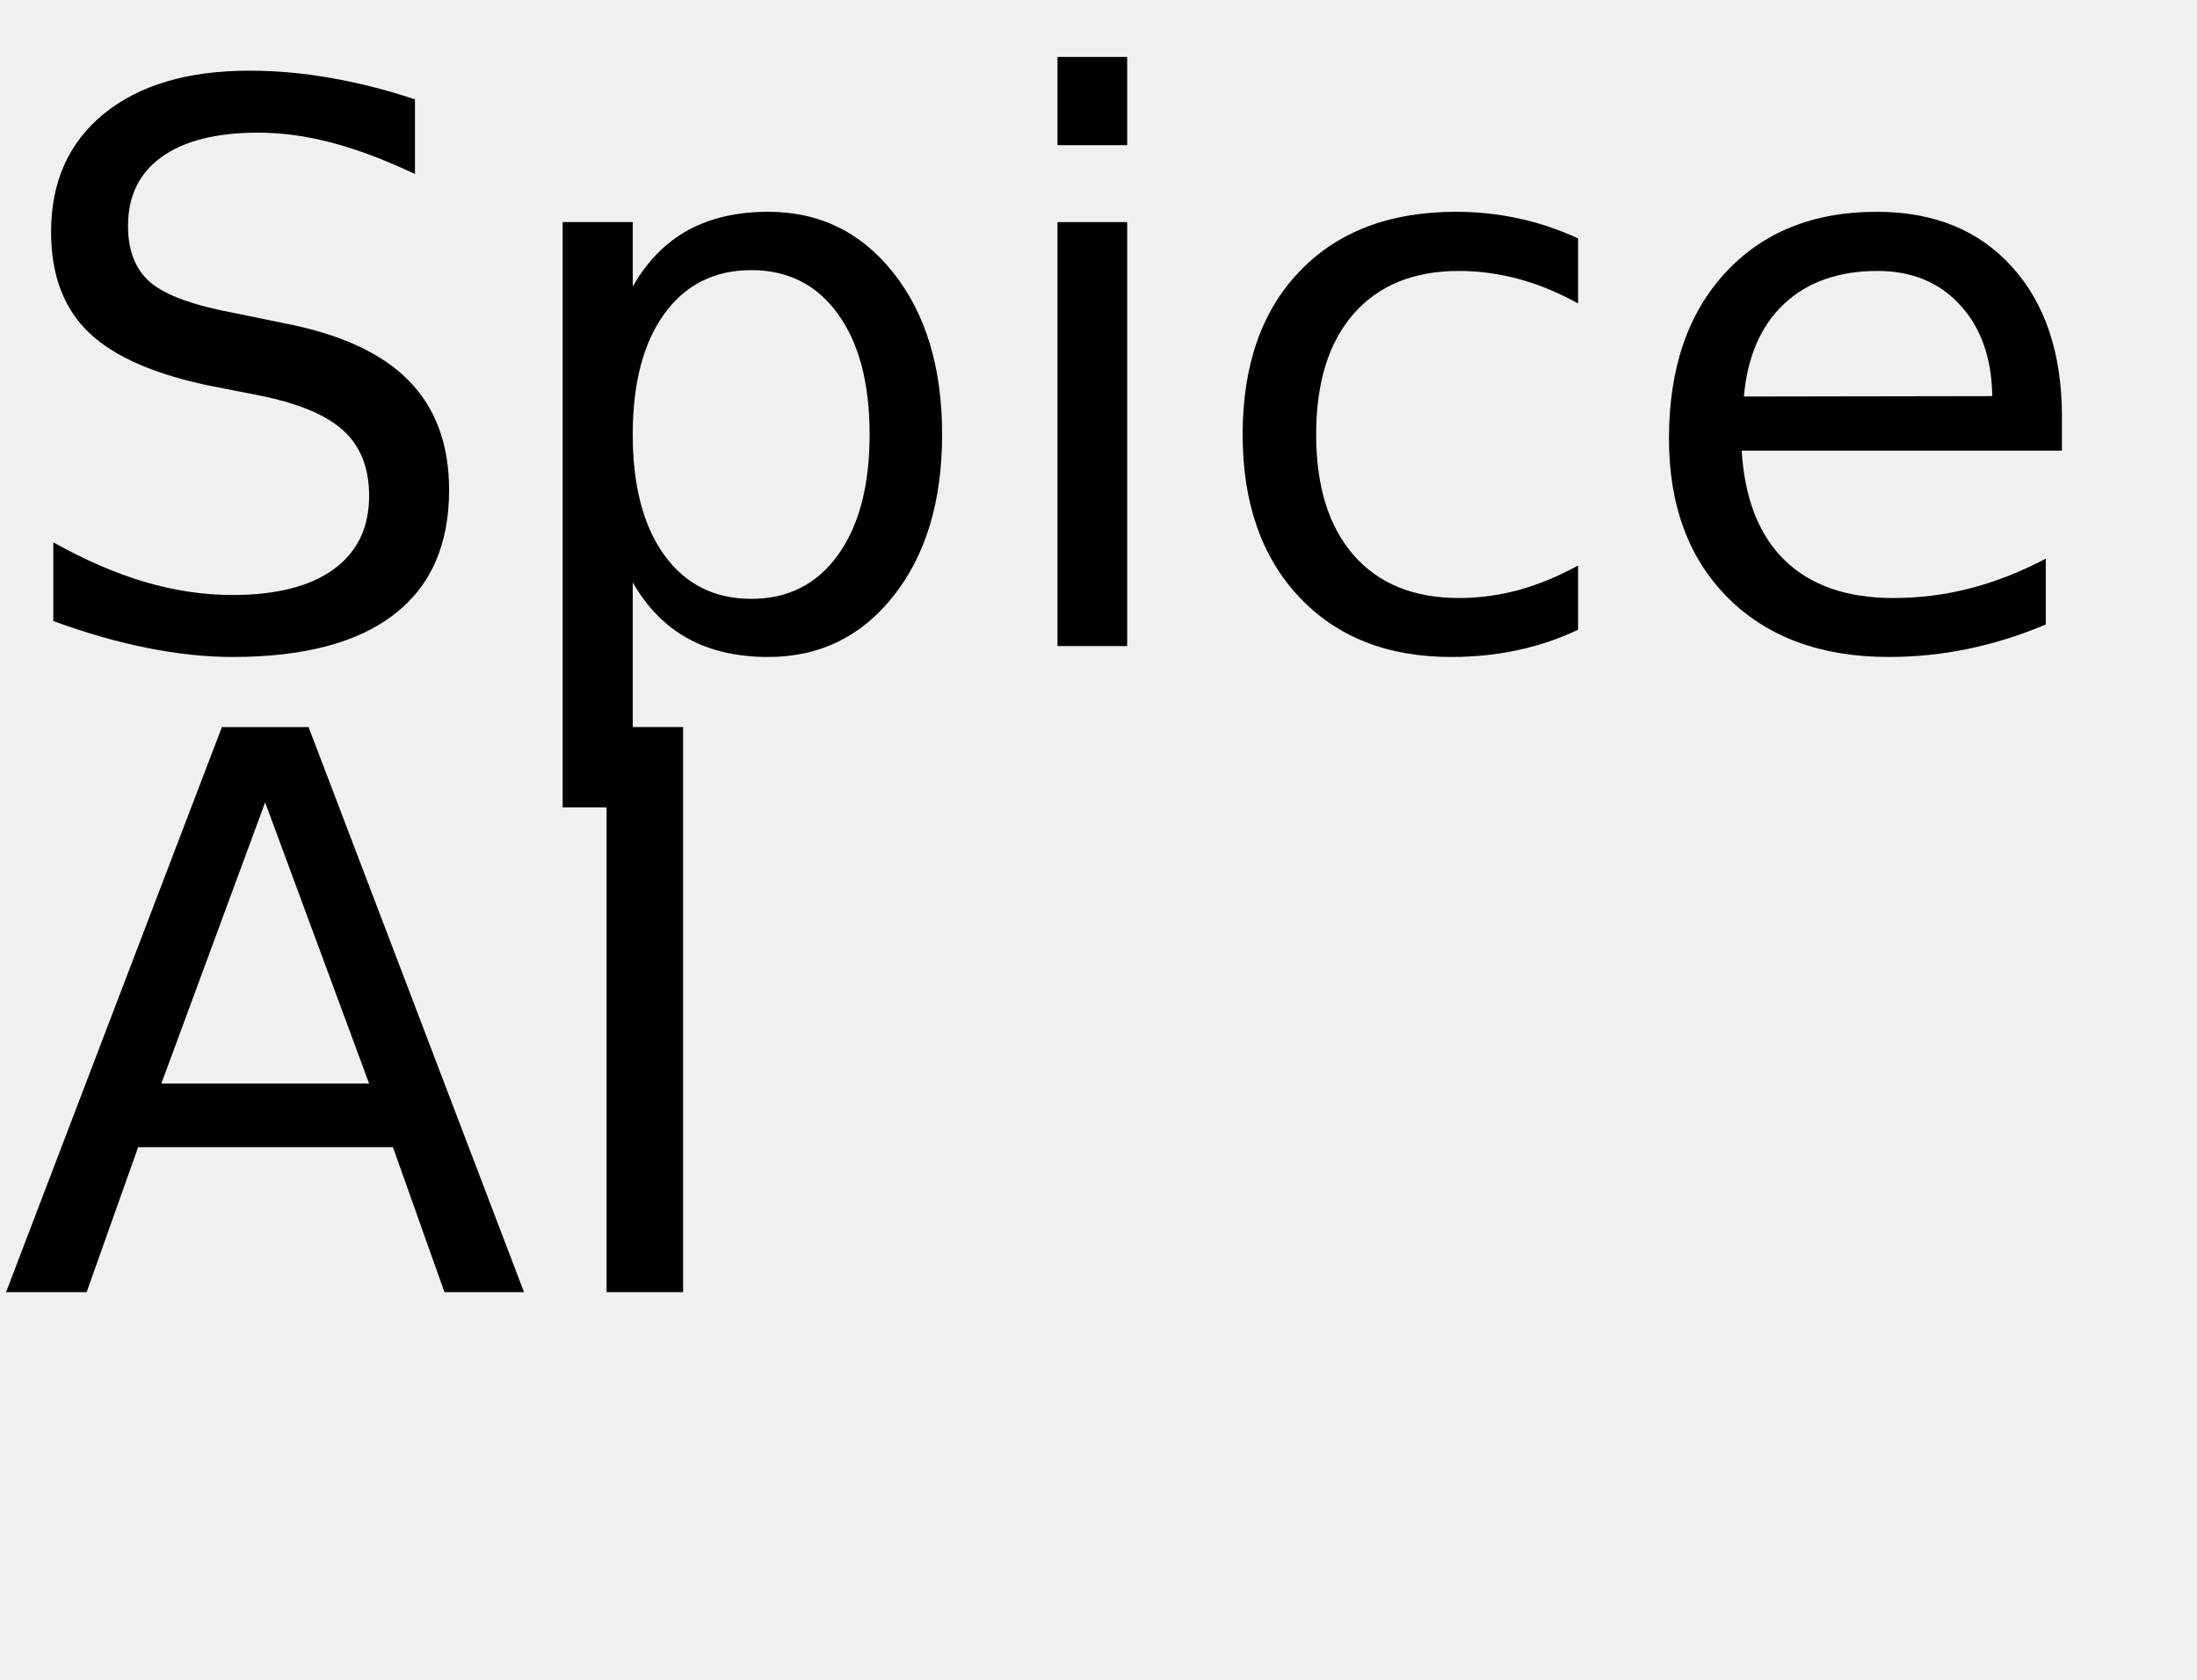
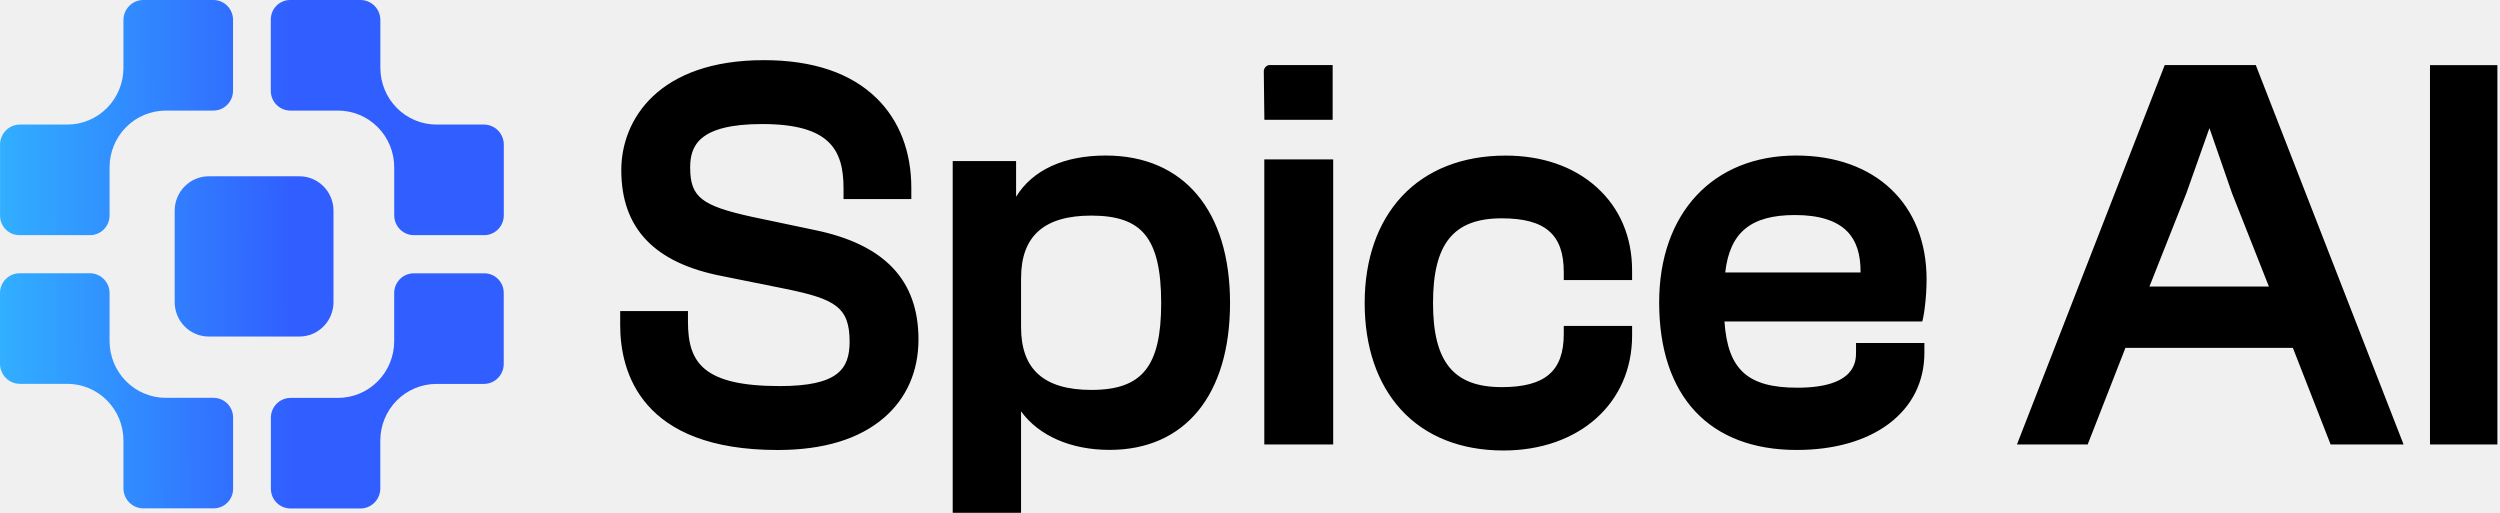
- <svg xmlns="http://www.w3.org/2000/svg" xmlns:xlink="http://www.w3.org/1999/xlink" width="170" height="130" viewBox="0 0 170 130">
+ <svg xmlns="http://www.w3.org/2000/svg" width="1755" height="360" viewBox="0 0 1755 360" fill="none" aria-hidden="true">
+   <g clip-path="url(#a)">
+     <path fill="#000" fill-rule="evenodd" d="m527.999 152.238 44.102 9.278c48.905 10.09 72.67 35.204 72.67 76.78 0 22.287-8.336 41.262-24.118 54.885-17.445 15.076-42.611 22.719-74.765 22.719-96.121 0-110.516-54.964-110.516-87.681v-9.854h47.583v7.538c0 28.568 10.548 45.123 64.478 45.123 40.791 0 48.996-11.935 48.996-31.186 0-24.223-10.142-29.955-45.005-37.061l-44.128-8.899c-47.858-9.161-71.152-33.515-71.152-74.437 0-35.609 26.212-77.212 100.06-77.212 34.484 0 61.155 9.03 79.28 26.828 15.874 15.626 24.262 37.336 24.262 62.816v7.852h-47.583v-7.525c0-27.089-9.71-45.123-57.123-45.123-44.534 0-50.541 15.377-50.541 30.414 0 20.795 7.721 26.893 43.5 34.745Zm185.294-14.134c11.529-18.727 33.502-28.922 62.933-28.922 54.703 0 87.275 38.71 87.262 103.489 0 64.596-31.617 103.15-84.566 103.15-27.22 0-49.703-9.946-62.148-27.051v82.316h-47.976v-258.03h44.495v25.048Zm52.87 135.617c35.713 0 48.983-16.502 48.983-60.997 0-23.347-3.638-38.632-11.438-48.107-7.446-9.056-19.407-13.27-37.545-13.27-33.227 0-49.376 14.369-49.376 43.958v34.458c0 29.563 16.149 43.958 49.376 43.958Zm169.734-161.814h-48.355v200.108h48.355V111.907Zm-.376-27.83h-47.936l-.406-33.92a4.58 4.58 0 0 1 3.612-4.476h44.73v38.396Zm185.369 47.396c-16.13-14.578-38.26-22.247-63.99-22.247-30.19 0-55.38 9.92-72.855 28.673-17.013 18.321-26.043 44.181-26.043 74.869 0 30.688 8.781 56.429 25.388 74.685 17.17 18.871 42.05 28.791 71.98 28.791 53.21 0 90.37-33.188 90.37-80.706v-6.752h-47.97v5.601c0 26.173-13.09 37.375-43.58 37.375-33.79 0-48.21-17.667-48.21-59.06 0-41.668 14.39-59.439 48.21-59.439 30.54 0 43.58 11.294 43.58 37.755v5.601h47.96v-6.753c0-23.517-8.57-43.736-24.84-58.393Zm182.05 109.335h47.98v6.792c0 20.402-8.65 37.676-25.03 49.952-16.01 11.974-38.4 18.321-64.58 18.321-61.37 0-96.58-37.742-96.58-103.542 0-62.659 37.76-103.149 96.19-103.149 55.6 0 91.54 34.104 91.54 86.896 0 13.571-2.02 26.631-3.05 29.602h-138.84c2.31 33.842 16.35 46.484 51.12 46.484 41.25 0 41.25-18.806 41.25-24.983v-6.373Zm-42.79-89.853c-31.02 0-45.82 12.092-49.05 40.307l95.02.026c.12-12.76-2.94-22.247-9.33-28.791-7.39-7.616-19.72-11.542-36.64-11.542Zm259.48-105.274-103.72 266.314h49.65l26.5-67.802h117.53l26.5 67.802h51.21L1583.56 45.681h-63.93Zm-10.73 155.483 25.9-65.433 16.23-45.804 15.88 45.804 25.86 65.433h-83.87Zm196.95-155.46h47.32v266.313h-47.32V45.703Z" clip-rule="evenodd" />
+     <path fill="url(#b)" d="M339.729 87.442h-33.272a39.093 39.093 0 0 1-15.095-3.025 39.39 39.39 0 0 1-12.795-8.629 39.834 39.834 0 0 1-8.548-12.913 40.12 40.12 0 0 1-3-15.232V14.054c0-1.847-.361-3.675-1.061-5.381a14.077 14.077 0 0 0-3.022-4.561 13.924 13.924 0 0 0-4.522-3.046A13.824 13.824 0 0 0 253.08 0h-49.392a13.476 13.476 0 0 0-5.205 1.041c-1.65.689-3.15 1.7-4.412 2.974a13.703 13.703 0 0 0-2.947 4.453 13.822 13.822 0 0 0-1.032 5.252v50.043a13.965 13.965 0 0 0 1.042 5.306 13.862 13.862 0 0 0 2.975 4.5 13.738 13.738 0 0 0 4.456 3.007 13.624 13.624 0 0 0 5.258 1.056h33.48c10.46 0 20.491 4.191 27.89 11.653 7.394 7.466 11.548 17.59 11.548 28.146v33.688c0 3.704 1.458 7.257 4.053 9.876a13.781 13.781 0 0 0 9.787 4.091h49.307a13.724 13.724 0 0 0 9.744-4.081 13.983 13.983 0 0 0 4.036-9.837v-49.61a14.212 14.212 0 0 0-1.051-5.396 14.095 14.095 0 0 0-3.018-4.579 13.946 13.946 0 0 0-4.527-3.062 13.836 13.836 0 0 0-5.343-1.079Z" />
+     <path fill="url(#c)" d="M340.06 191.87h-49.589c-3.645 0-7.14 1.462-9.718 4.062a13.936 13.936 0 0 0-4.025 9.807v33.787c-.002 10.555-4.155 20.678-11.548 28.145-7.398 7.462-17.43 11.654-27.89 11.654h-33.308c-3.668 0-7.185 1.47-9.778 4.087a14.02 14.02 0 0 0-4.051 9.868v49.771c0 3.688 1.452 7.225 4.036 9.833a13.719 13.719 0 0 0 9.744 4.072h49.086c1.832 0 3.646-.364 5.339-1.071a13.968 13.968 0 0 0 4.526-3.052 14.083 14.083 0 0 0 3.024-4.568 14.188 14.188 0 0 0 1.062-5.387v-33.577c.003-10.555 4.156-20.678 11.548-28.145 7.398-7.462 17.43-11.654 27.89-11.654h33.284c3.693 0 7.236-1.481 9.848-4.116a14.125 14.125 0 0 0 4.079-9.938V205.59c0-3.632-1.428-7.116-3.97-9.688a13.532 13.532 0 0 0-9.589-4.032Z" />
+     <path fill="url(#d)" d="M149.845 279.276h-33.48c-10.456-.001-20.484-4.193-27.878-11.655a39.814 39.814 0 0 1-8.554-12.912 40.113 40.113 0 0 1-3.006-15.233v-33.7a14.02 14.02 0 0 0-4.05-9.868 13.765 13.765 0 0 0-9.779-4.087H13.78c-1.81 0-3.601.36-5.273 1.058a13.78 13.78 0 0 0-4.47 3.015 13.912 13.912 0 0 0-2.987 4.511A14.015 14.015 0 0 0 0 205.727v49.647c0 1.848.36 3.679 1.062 5.387a14.078 14.078 0 0 0 3.024 4.568 13.956 13.956 0 0 0 4.526 3.052 13.85 13.85 0 0 0 5.339 1.071h33.272c10.46.003 20.49 4.195 27.89 11.655 7.392 7.467 11.545 17.59 11.548 28.145v33.551a14.133 14.133 0 0 0 4.082 9.935 13.878 13.878 0 0 0 9.844 4.12h49.454a13.546 13.546 0 0 0 9.61-4.023 13.798 13.798 0 0 0 3.986-9.697v-50.056a13.936 13.936 0 0 0-4.064-9.784 13.674 13.674 0 0 0-9.728-4.022Z" />
+     <path fill="url(#e)" d="M13.594 165.086h49.601c1.804 0 3.59-.359 5.257-1.056a13.721 13.721 0 0 0 4.456-3.007 13.87 13.87 0 0 0 2.976-4.499 13.97 13.97 0 0 0 1.042-5.306v-33.787c0-5.228 1.02-10.405 3.004-15.234a39.796 39.796 0 0 1 8.556-12.912c7.394-7.461 17.421-11.653 27.878-11.653h33.394c3.667 0 7.185-1.47 9.778-4.088a14.022 14.022 0 0 0 4.05-9.868v-49.77c0-3.688-1.451-7.225-4.036-9.833A13.714 13.714 0 0 0 149.807 0h-49.196a13.83 13.83 0 0 0-5.338 1.067 13.931 13.931 0 0 0-4.527 3.049 14.077 14.077 0 0 0-3.024 4.565 14.178 14.178 0 0 0-1.063 5.386v33.576a40.114 40.114 0 0 1-3 15.232 39.825 39.825 0 0 1-8.548 12.913 39.402 39.402 0 0 1-12.796 8.627 39.113 39.113 0 0 1-15.094 3.027H13.962a13.875 13.875 0 0 0-9.848 4.125 14.132 14.132 0 0 0-4.079 9.942v49.845c0 3.633 1.427 7.118 3.969 9.692a13.546 13.546 0 0 0 9.59 4.04Z" />
+     <path fill="url(#f)" d="M210.169 123.75h-63.606c-13.219 0-23.936 10.815-23.936 24.156v64.188c0 13.341 10.717 24.156 23.936 24.156h63.606c13.22 0 23.937-10.815 23.937-24.156v-64.188c0-13.341-10.717-24.156-23.937-24.156Z" />
+   </g>
  <defs>
-     <g>
-       <g id="glyph-0-0">
-         <path d="M 32.109 -42.312 L 32.109 -36.531 C 29.859 -37.602 27.738 -38.406 25.75 -38.938 C 23.758 -39.469 21.836 -39.734 19.984 -39.734 C 16.754 -39.734 14.266 -39.109 12.516 -37.859 C 10.773 -36.609 9.906 -34.828 9.906 -32.516 C 9.906 -30.586 10.484 -29.129 11.641 -28.141 C 12.805 -27.148 15.008 -26.352 18.25 -25.75 L 21.828 -25.016 C 26.242 -24.18 29.5 -22.703 31.594 -20.578 C 33.695 -18.461 34.75 -15.629 34.75 -12.078 C 34.75 -7.836 33.328 -4.625 30.484 -2.438 C 27.641 -0.25 23.473 0.844 17.984 0.844 C 15.922 0.844 13.719 0.609 11.375 0.141 C 9.039 -0.328 6.625 -1.02 4.125 -1.938 L 4.125 -8.031 C 6.531 -6.676 8.883 -5.656 11.188 -4.969 C 13.5 -4.289 15.766 -3.953 17.984 -3.953 C 21.367 -3.953 23.977 -4.613 25.812 -5.938 C 27.645 -7.27 28.562 -9.164 28.562 -11.625 C 28.562 -13.781 27.898 -15.461 26.578 -16.672 C 25.266 -17.879 23.102 -18.785 20.094 -19.391 L 16.5 -20.094 C 12.082 -20.977 8.883 -22.359 6.906 -24.234 C 4.938 -26.109 3.953 -28.711 3.953 -32.047 C 3.953 -35.922 5.312 -38.969 8.031 -41.188 C 10.758 -43.414 14.52 -44.531 19.312 -44.531 C 21.363 -44.531 23.453 -44.344 25.578 -43.969 C 27.703 -43.602 29.879 -43.051 32.109 -42.312 Z M 32.109 -42.312 " />
-       </g>
-       <g id="glyph-0-1">
-         <path d="M 10.875 -4.922 L 10.875 12.484 L 5.453 12.484 L 5.453 -32.812 L 10.875 -32.812 L 10.875 -27.828 C 12 -29.785 13.426 -31.238 15.156 -32.188 C 16.883 -33.133 18.953 -33.609 21.359 -33.609 C 25.336 -33.609 28.57 -32.023 31.062 -28.859 C 33.562 -25.691 34.812 -21.531 34.812 -16.375 C 34.812 -11.219 33.562 -7.055 31.062 -3.891 C 28.57 -0.734 25.336 0.844 21.359 0.844 C 18.953 0.844 16.883 0.367 15.156 -0.578 C 13.426 -1.523 12 -2.973 10.875 -4.922 Z M 29.203 -16.375 C 29.203 -20.344 28.383 -23.453 26.75 -25.703 C 25.125 -27.961 22.891 -29.094 20.047 -29.094 C 17.191 -29.094 14.945 -27.961 13.312 -25.703 C 11.688 -23.453 10.875 -20.344 10.875 -16.375 C 10.875 -12.414 11.688 -9.305 13.312 -7.047 C 14.945 -4.785 17.191 -3.656 20.047 -3.656 C 22.891 -3.656 25.125 -4.785 26.75 -7.047 C 28.383 -9.305 29.203 -12.414 29.203 -16.375 Z M 29.203 -16.375 " />
-       </g>
-       <g id="glyph-0-2">
-         <path d="M 5.656 -32.812 L 11.047 -32.812 L 11.047 0 L 5.656 0 Z M 5.656 -45.594 L 11.047 -45.594 L 11.047 -38.766 L 5.656 -38.766 Z M 5.656 -45.594 " />
-       </g>
-       <g id="glyph-0-3">
-         <path d="M 29.266 -31.547 L 29.266 -26.516 C 27.742 -27.359 26.219 -27.988 24.688 -28.406 C 23.156 -28.82 21.609 -29.031 20.047 -29.031 C 16.547 -29.031 13.828 -27.922 11.891 -25.703 C 9.961 -23.492 9 -20.383 9 -16.375 C 9 -12.375 9.961 -9.266 11.891 -7.047 C 13.828 -4.828 16.547 -3.719 20.047 -3.719 C 21.609 -3.719 23.156 -3.926 24.688 -4.344 C 26.219 -4.77 27.742 -5.398 29.266 -6.234 L 29.266 -1.266 C 27.766 -0.555 26.207 -0.027 24.594 0.312 C 22.977 0.664 21.266 0.844 19.453 0.844 C 14.516 0.844 10.586 -0.707 7.672 -3.812 C 4.766 -6.914 3.312 -11.102 3.312 -16.375 C 3.312 -21.727 4.781 -25.938 7.719 -29 C 10.656 -32.07 14.688 -33.609 19.812 -33.609 C 21.469 -33.609 23.086 -33.438 24.672 -33.094 C 26.254 -32.75 27.785 -32.234 29.266 -31.547 Z M 29.266 -31.547 " />
-       </g>
-       <g id="glyph-0-4">
-         <path d="M 33.719 -17.75 L 33.719 -15.125 L 8.938 -15.125 C 9.164 -11.406 10.281 -8.57 12.281 -6.625 C 14.289 -4.688 17.082 -3.719 20.656 -3.719 C 22.727 -3.719 24.734 -3.973 26.672 -4.484 C 28.617 -4.992 30.551 -5.754 32.469 -6.766 L 32.469 -1.672 C 30.531 -0.848 28.547 -0.223 26.516 0.203 C 24.484 0.629 22.422 0.844 20.328 0.844 C 15.098 0.844 10.953 -0.676 7.891 -3.719 C 4.836 -6.77 3.312 -10.891 3.312 -16.078 C 3.312 -21.453 4.758 -25.719 7.656 -28.875 C 10.562 -32.031 14.473 -33.609 19.391 -33.609 C 23.805 -33.609 27.297 -32.188 29.859 -29.344 C 32.43 -26.5 33.719 -22.633 33.719 -17.75 Z M 28.328 -19.344 C 28.285 -22.289 27.457 -24.641 25.844 -26.391 C 24.238 -28.148 22.109 -29.031 19.453 -29.031 C 16.441 -29.031 14.031 -28.18 12.219 -26.484 C 10.414 -24.785 9.379 -22.395 9.109 -19.312 Z M 28.328 -19.344 " />
-       </g>
-       <g id="glyph-0-5">
-         <path d="M 20.516 -37.906 L 12.484 -16.141 L 28.562 -16.141 Z M 17.172 -43.734 L 23.875 -43.734 L 40.547 0 L 34.391 0 L 30.406 -11.219 L 10.688 -11.219 L 6.703 0 L 0.469 0 Z M 17.172 -43.734 " />
-       </g>
-       <g id="glyph-0-6">
-         <path d="M 5.891 -43.734 L 11.812 -43.734 L 11.812 0 L 5.891 0 Z M 5.891 -43.734 " />
-       </g>
-     </g>
+     <linearGradient id="b" x1="-15.719" x2="206.585" y1="166.58" y2="165.636" gradientUnits="userSpaceOnUse">
+       <stop stop-color="#31B5FF" />
+       <stop offset="1" stop-color="#315EFF" />
+     </linearGradient>
+     <linearGradient id="c" x1="-15.719" x2="206.585" y1="166.58" y2="165.636" gradientUnits="userSpaceOnUse">
+       <stop stop-color="#31B5FF" />
+       <stop offset="1" stop-color="#315EFF" />
+     </linearGradient>
+     <linearGradient id="d" x1="-15.719" x2="206.585" y1="166.58" y2="165.636" gradientUnits="userSpaceOnUse">
+       <stop stop-color="#31B5FF" />
+       <stop offset="1" stop-color="#315EFF" />
+     </linearGradient>
+     <linearGradient id="e" x1="-15.719" x2="206.585" y1="166.58" y2="165.636" gradientUnits="userSpaceOnUse">
+       <stop stop-color="#31B5FF" />
+       <stop offset="1" stop-color="#315EFF" />
+     </linearGradient>
+     <linearGradient id="f" x1="-15.719" x2="206.585" y1="166.58" y2="165.636" gradientUnits="userSpaceOnUse">
+       <stop stop-color="#31B5FF" />
+       <stop offset="1" stop-color="#315EFF" />
+     </linearGradient>
+     <clipPath id="a">
+       <path fill="#fff" d="M0 0h1755v360H0z" />
+     </clipPath>
  </defs>
-   <g fill="rgb(0%, 0%, 0%)" fill-opacity="1">
-     <use xlink:href="#glyph-0-0" x="0" y="50" />
-     <use xlink:href="#glyph-0-1" x="38.086" y="50" />
-     <use xlink:href="#glyph-0-2" x="76.172" y="50" />
-     <use xlink:href="#glyph-0-3" x="92.842" y="50" />
-     <use xlink:href="#glyph-0-4" x="125.83" y="50" />
-   </g>
-   <g fill="rgb(0%, 0%, 0%)" fill-opacity="1">
-     <use xlink:href="#glyph-0-5" x="0" y="100" />
-     <use xlink:href="#glyph-0-6" x="41.045" y="100" />
-   </g>
</svg>
